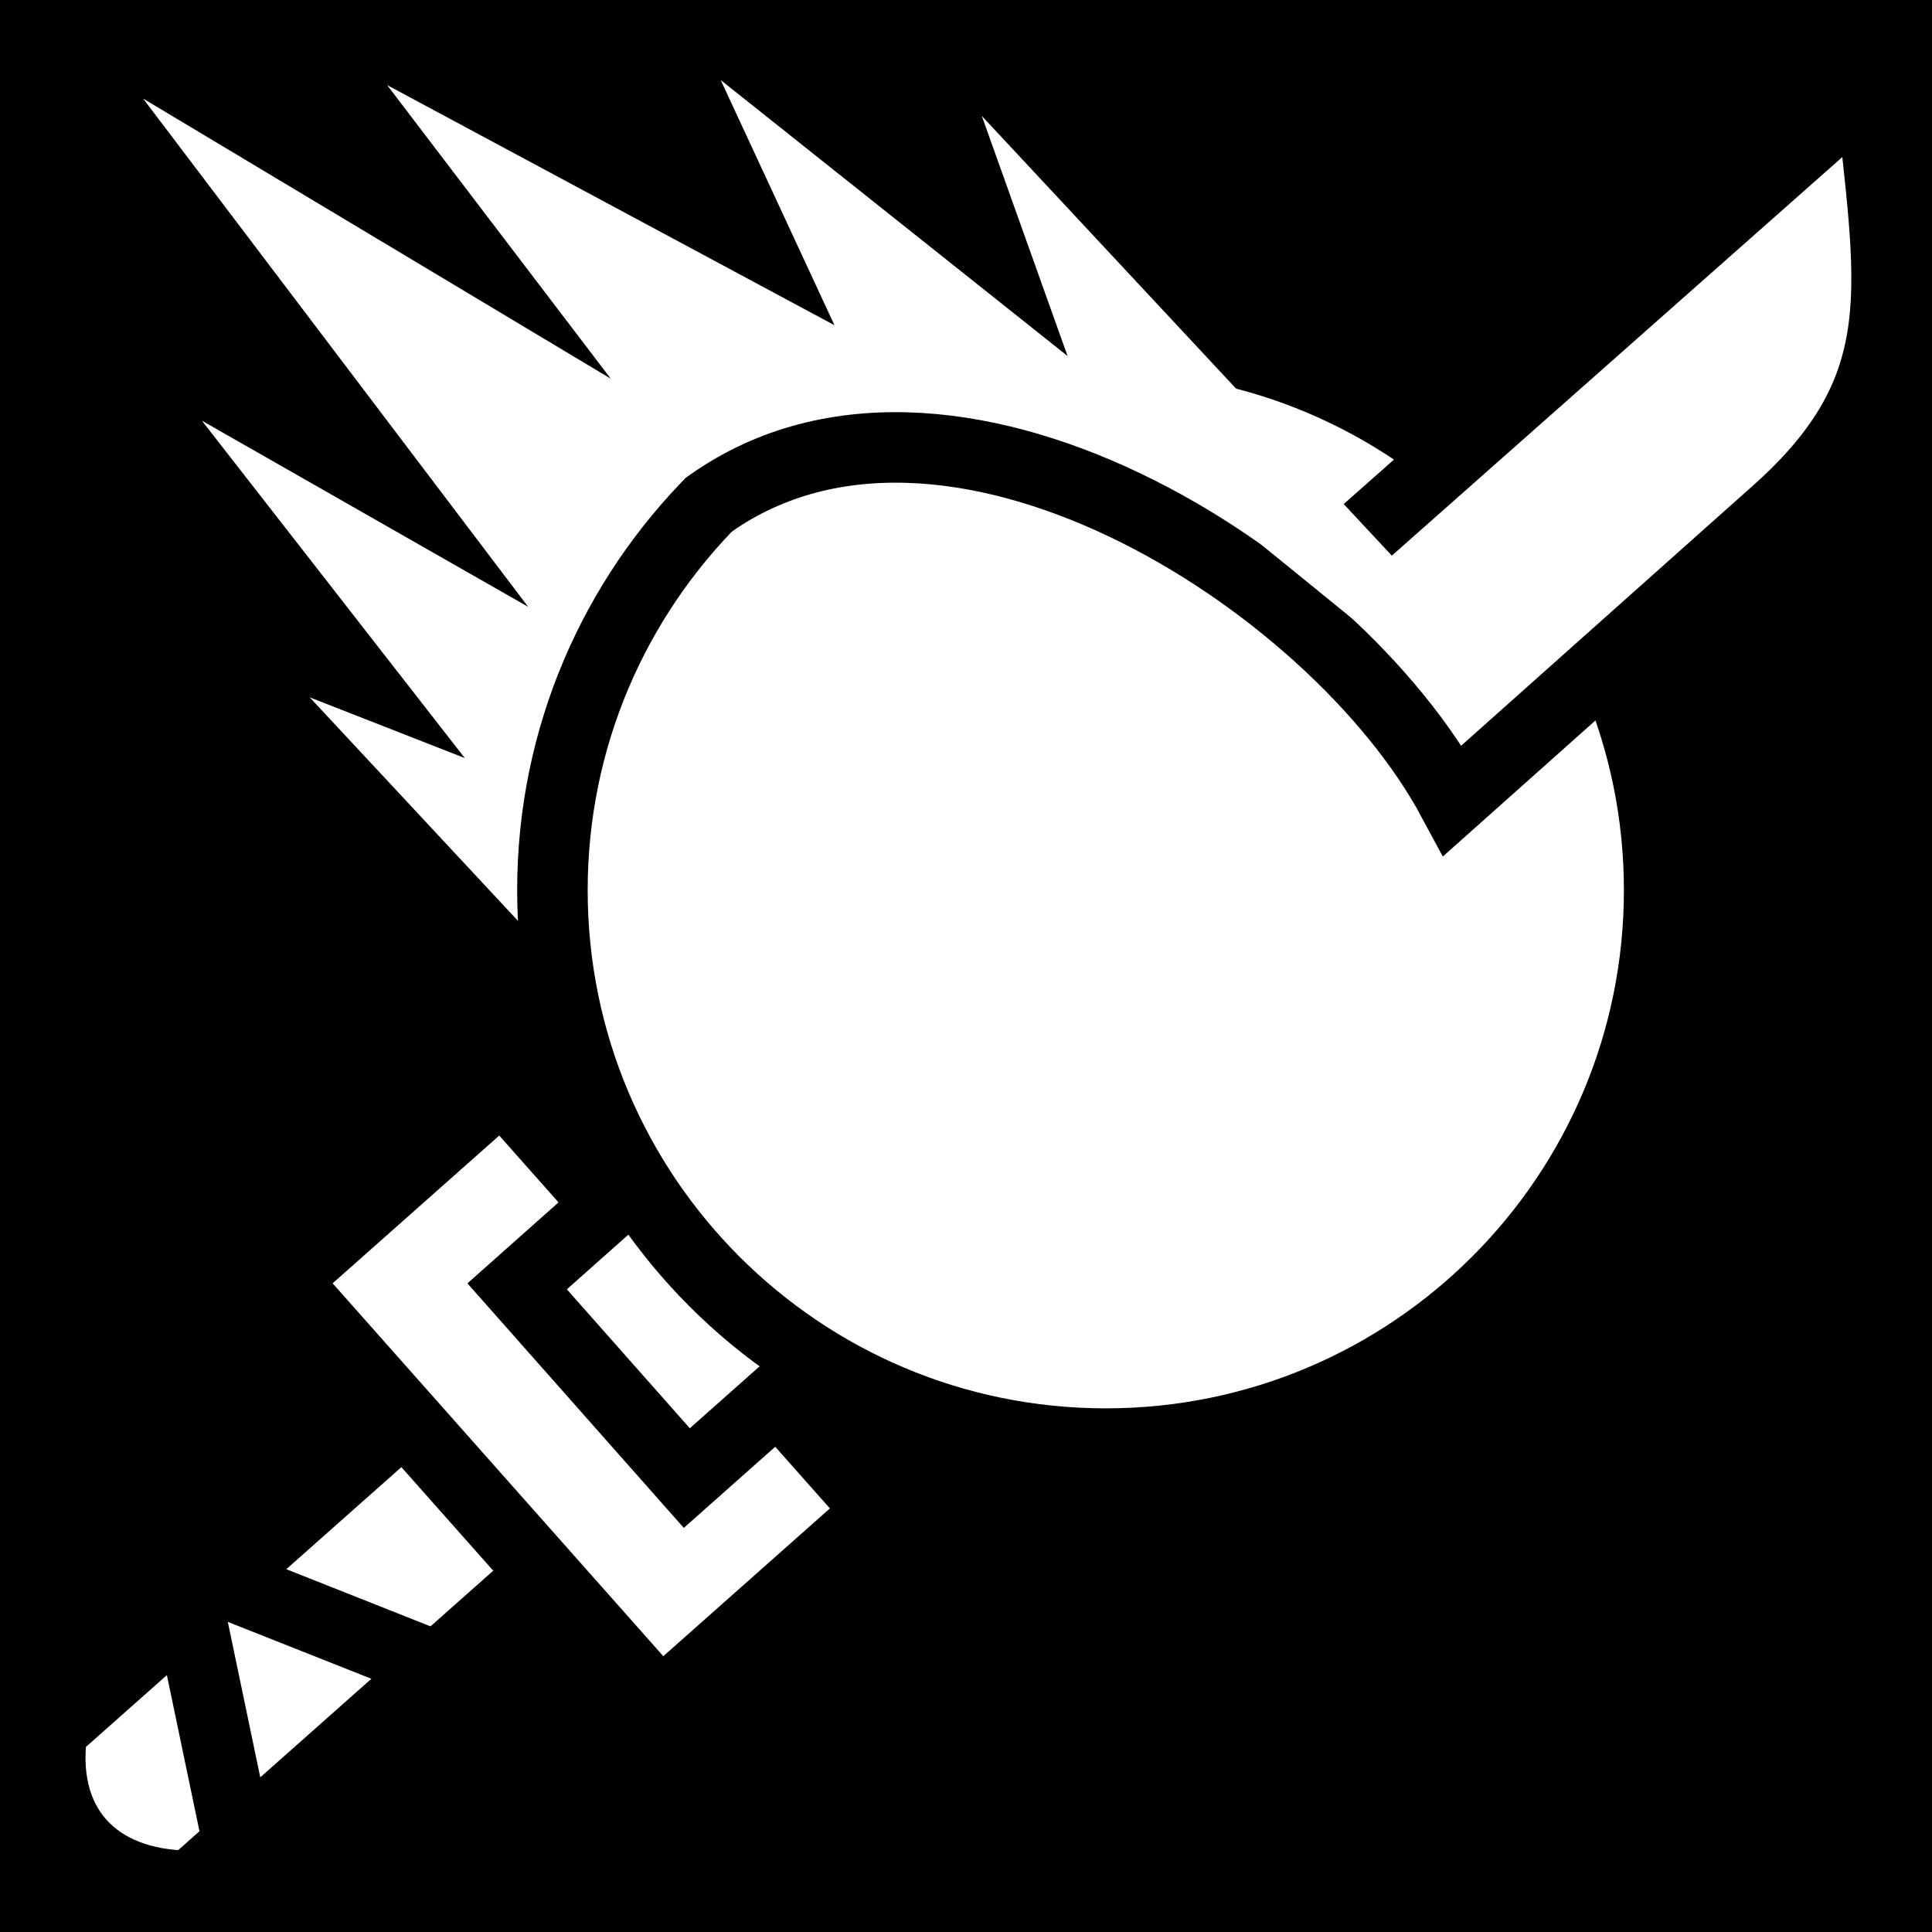
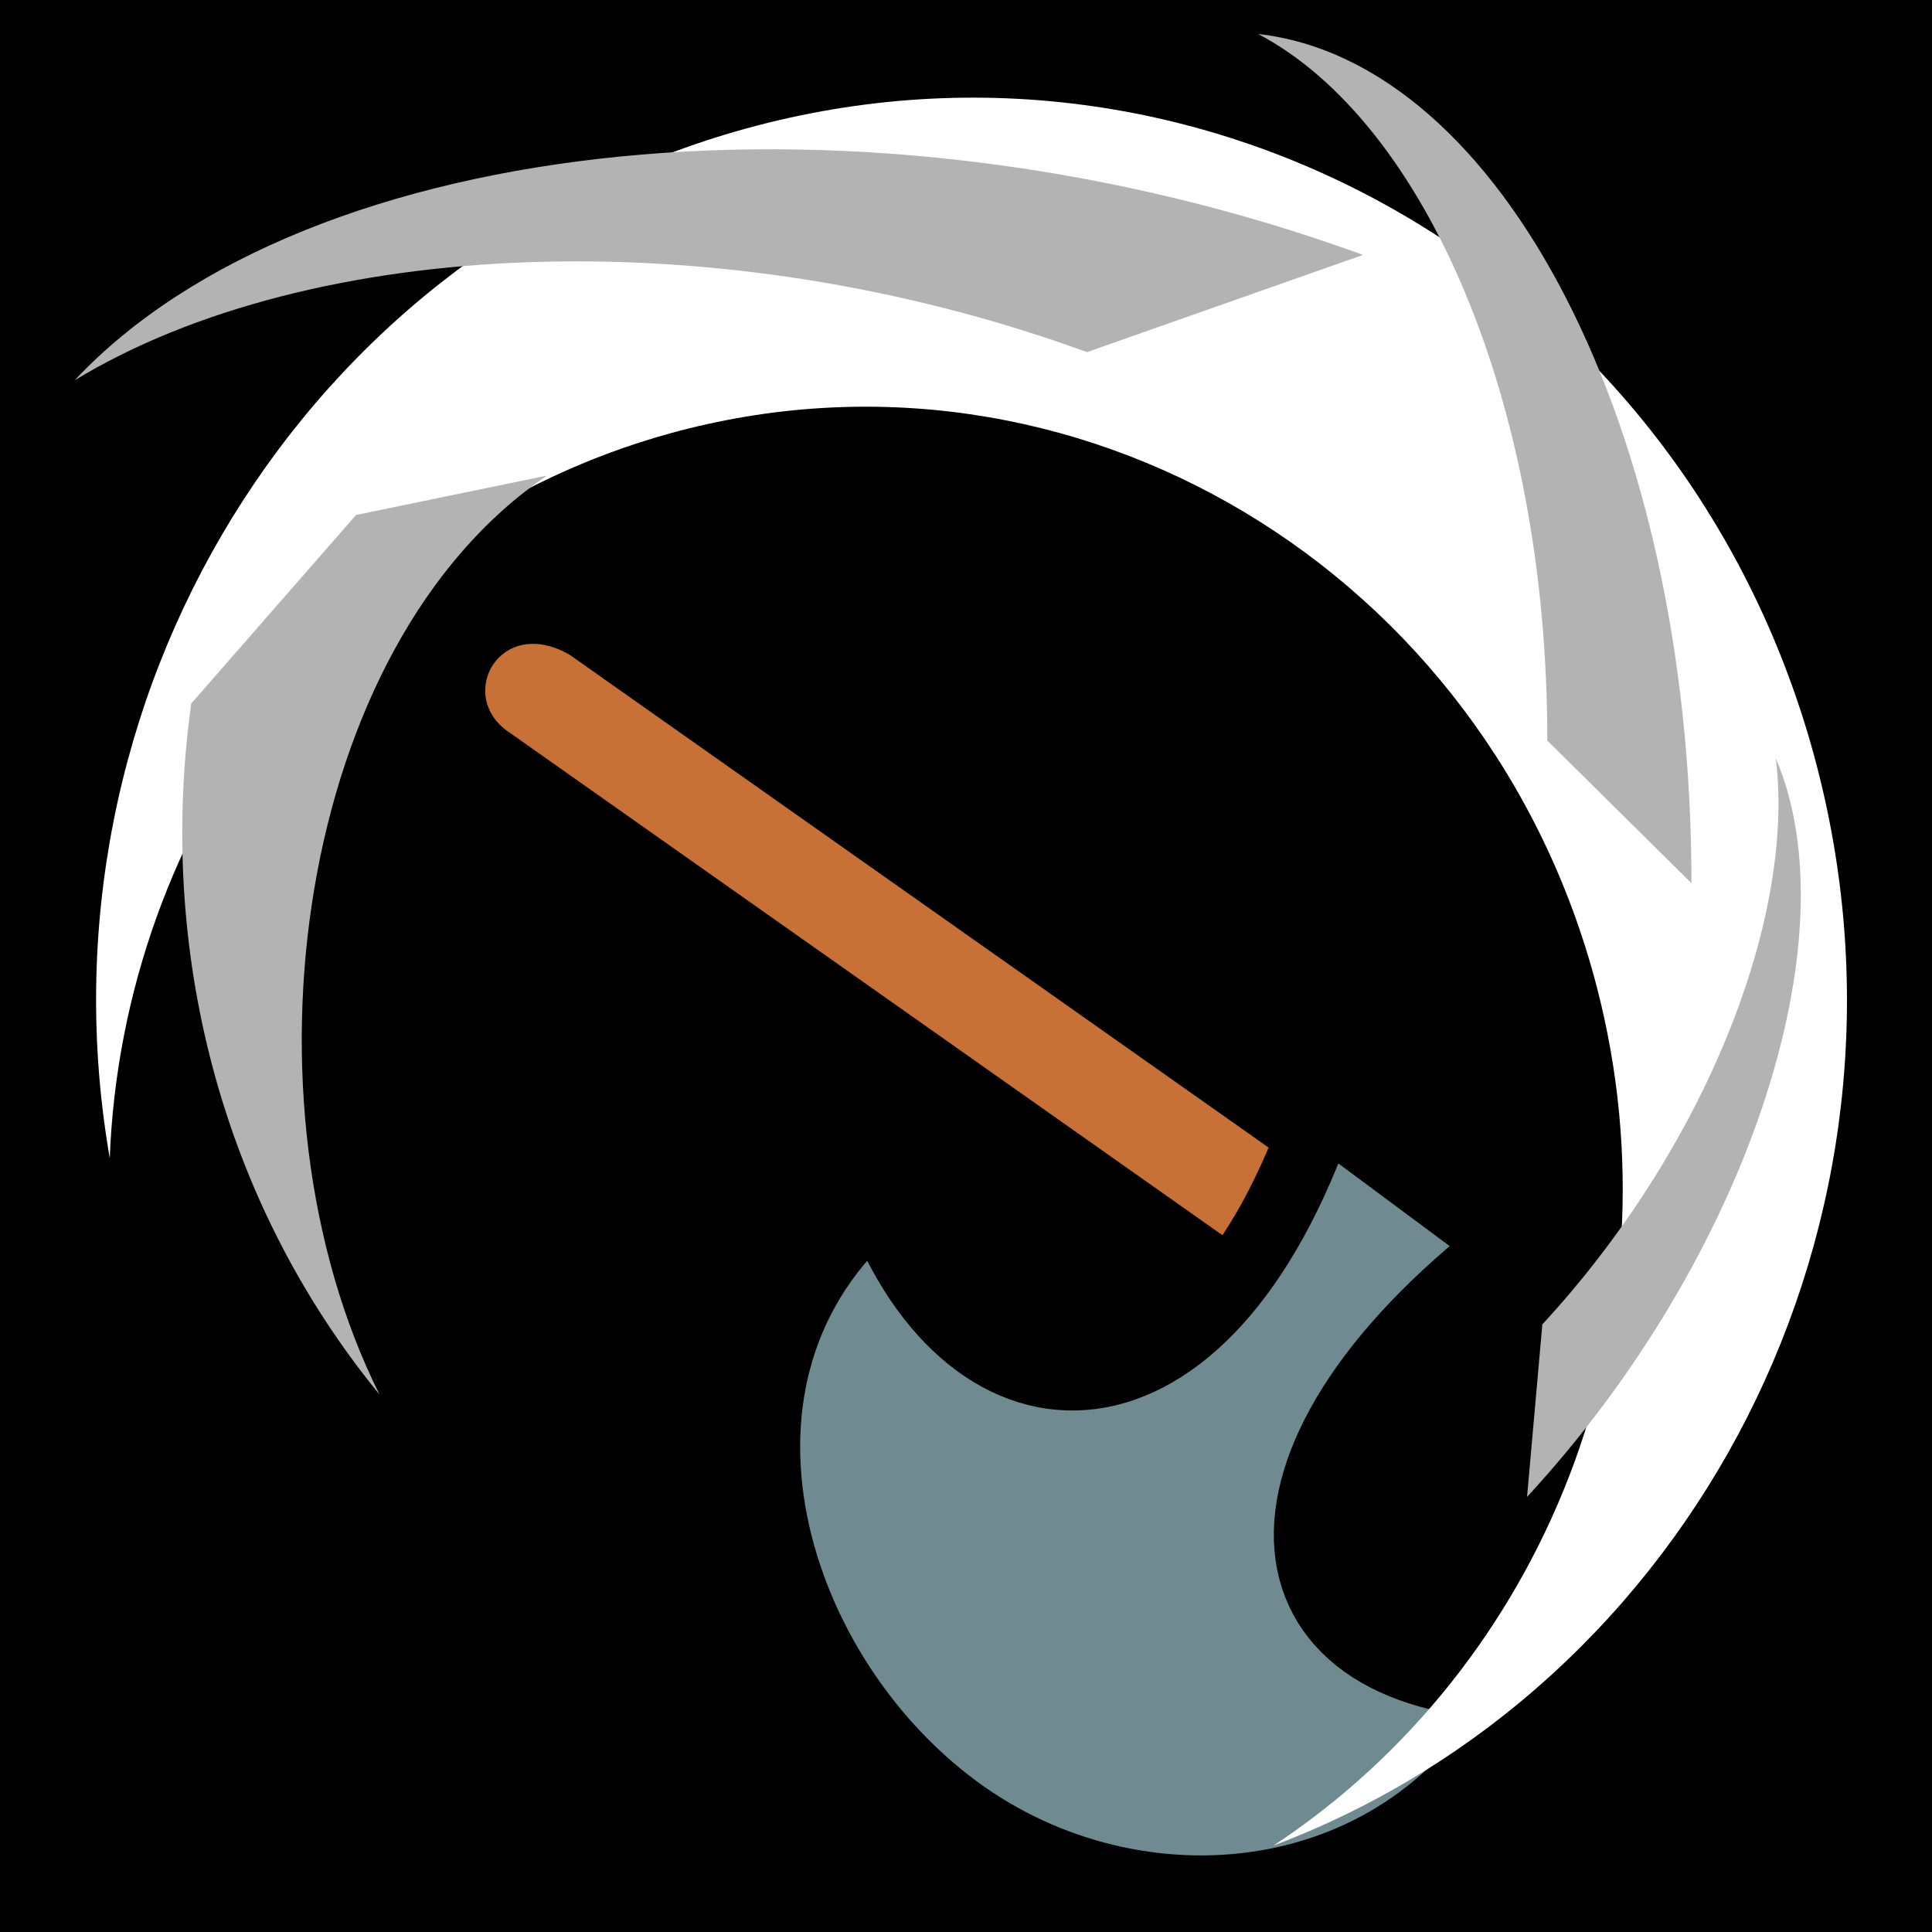
- <svg xmlns="http://www.w3.org/2000/svg" viewBox="0 0 512 512">
-   <path d="m0,0h512v512h-512z" />
-   <g transform="matrix(0,-18.68858,18.68858,0,-35398.13,4826.153)">
-     <path d="m1572.739,1082.454h8.426v2.963h-8.426c-1.04-.925-1.028-2.103 0-2.963z" fill="#fff" stroke="#000" transform="matrix(.66354,.74814,-.74817,.66351,0,0)" />
-     <path d="m1579.41,1079.857h4.158v8.067h-4.158z" fill="#fff" stroke="#000" transform="matrix(.66354,.74814,-.74817,.66351,0,0)" />
-     <path d="m240,1901.438-2.719,2.406 7.156,8.062 2.562-2.594z" fill="#fff" stroke="#000" />
-     <path d="m244.444,1902.138 3.908-3.641-.861,2.199 4.784-3.728-2.639,4.626 7.207-5.46-4.145,6.92-1.629,1.218" fill="#fff" />
-     <path d="m255.837,1910.857c0,4.334-3.513,7.847-7.847,7.847s-7.847-3.513-7.847-7.847 3.513-7.847 7.847-7.847 7.847,3.513 7.847,7.847z" fill="#fff" stroke="#000" transform="translate(-2.3731,-1.0717)" />
-     <path d="m251.351,1903.923 5.683-4.328-3.405,6.343 3.476-1.613-6.623,8.325c0,0 2.935,3.737 6.55,7.974-2.813.277-4.261.688-6.062-1.344l-4.079-4.576c.626-.515 1.312-1.056 1.952-1.696" fill="#fff" />
-     <path d="m249.73,1912.373 7.301,8.252c-2.813.277-4.261.688-6.062-1.344l-4.079-4.576c3.146-1.688 6.652-7.207 4.161-10.595" fill="none" stroke="#000" />
-     <path d="m249.786,1914.378 6.811-6.351-4.028,1.439-3.487,4.29z" fill="#fff" />
-     <path d="m231.647,1897.575 4.402-.919-1.684,4.249" fill="none" stroke="#000" />
-   </g>
+ <svg xmlns="http://www.w3.org/2000/svg" viewBox="0 0 512 512" id="svg14081" version="1.1" width="100%" height="100%">
+   <defs id="defs14101" />
+   <path d="m0,0h512v512h-512z" id="path14083" />
+   <path style="fill:#c87137" id="path14087" d="M 363.858,323.624 348.866,344.9 135.243,194.285 c -14.777,-9.504 -2.946,-31.538 15.74,-20.749 z" />
+   <path style="fill:#6f8a91;stroke:#000000;stroke-width:18.689" id="path14089" d="m 399.429,329.902 -49.183,-36.506 c -30.887,90.998 -92.854,89.44 -117.375,24.59 -53.928,45.628 -28.915,127.262 22.905,163.37 48.099,33.518 120.242,25.742 150.299,-34.804 -73.532,0.374 -81.634,-58.776 -6.646,-116.65 z" />
+   <path style="fill:#ffffff" id="path14091" d="M 197.594,34.096 C 80.315,66.49 8.088,185.897 29.084,306.895 32.486,218.761 90.557,138.884 177.543,114.856 284.608,85.282 394.469,151.133 423.159,261.502 446.358,350.761 409.184,441.781 337.517,489.082 449.019,446.951 512.833,323.612 481.505,203.076 448.342,75.493 321.357,-0.091 197.596,34.096 z" />
+   <path style="fill:#b3b3b3" id="path14093" d="M 361.212,67.554 C 229.57,19.576 81.555,34.939 19.782,100.782 82.285,62.801 190.432,57.732 288.074,93.317 z" />
+   <path style="fill:#b3b3b3" id="path14095" d="m 50.692,186.426 c -9.028,64.588 7.474,131.338 49.893,183.156 -38.902,-77.802 -21.998,-198.572 44.372,-243.542 l -50.586,10.428 z" />
+   <path style="fill:#b3b3b3" id="path14093-8" d="M 448.247,234.046 C 448.331,113.339 397.86,16.317 333.437,9.008 377.726,32.394 410.112,106.721 410.051,196.252 z" />
+   <path style="fill:#b3b3b3" id="path14093-8-9" d="m 404.685,396.692 c 58.257,-63.062 86.322,-148.091 65.933,-195.688 5.16,42.323 -18.672,103.195 -61.881,149.97 z" />
</svg>
